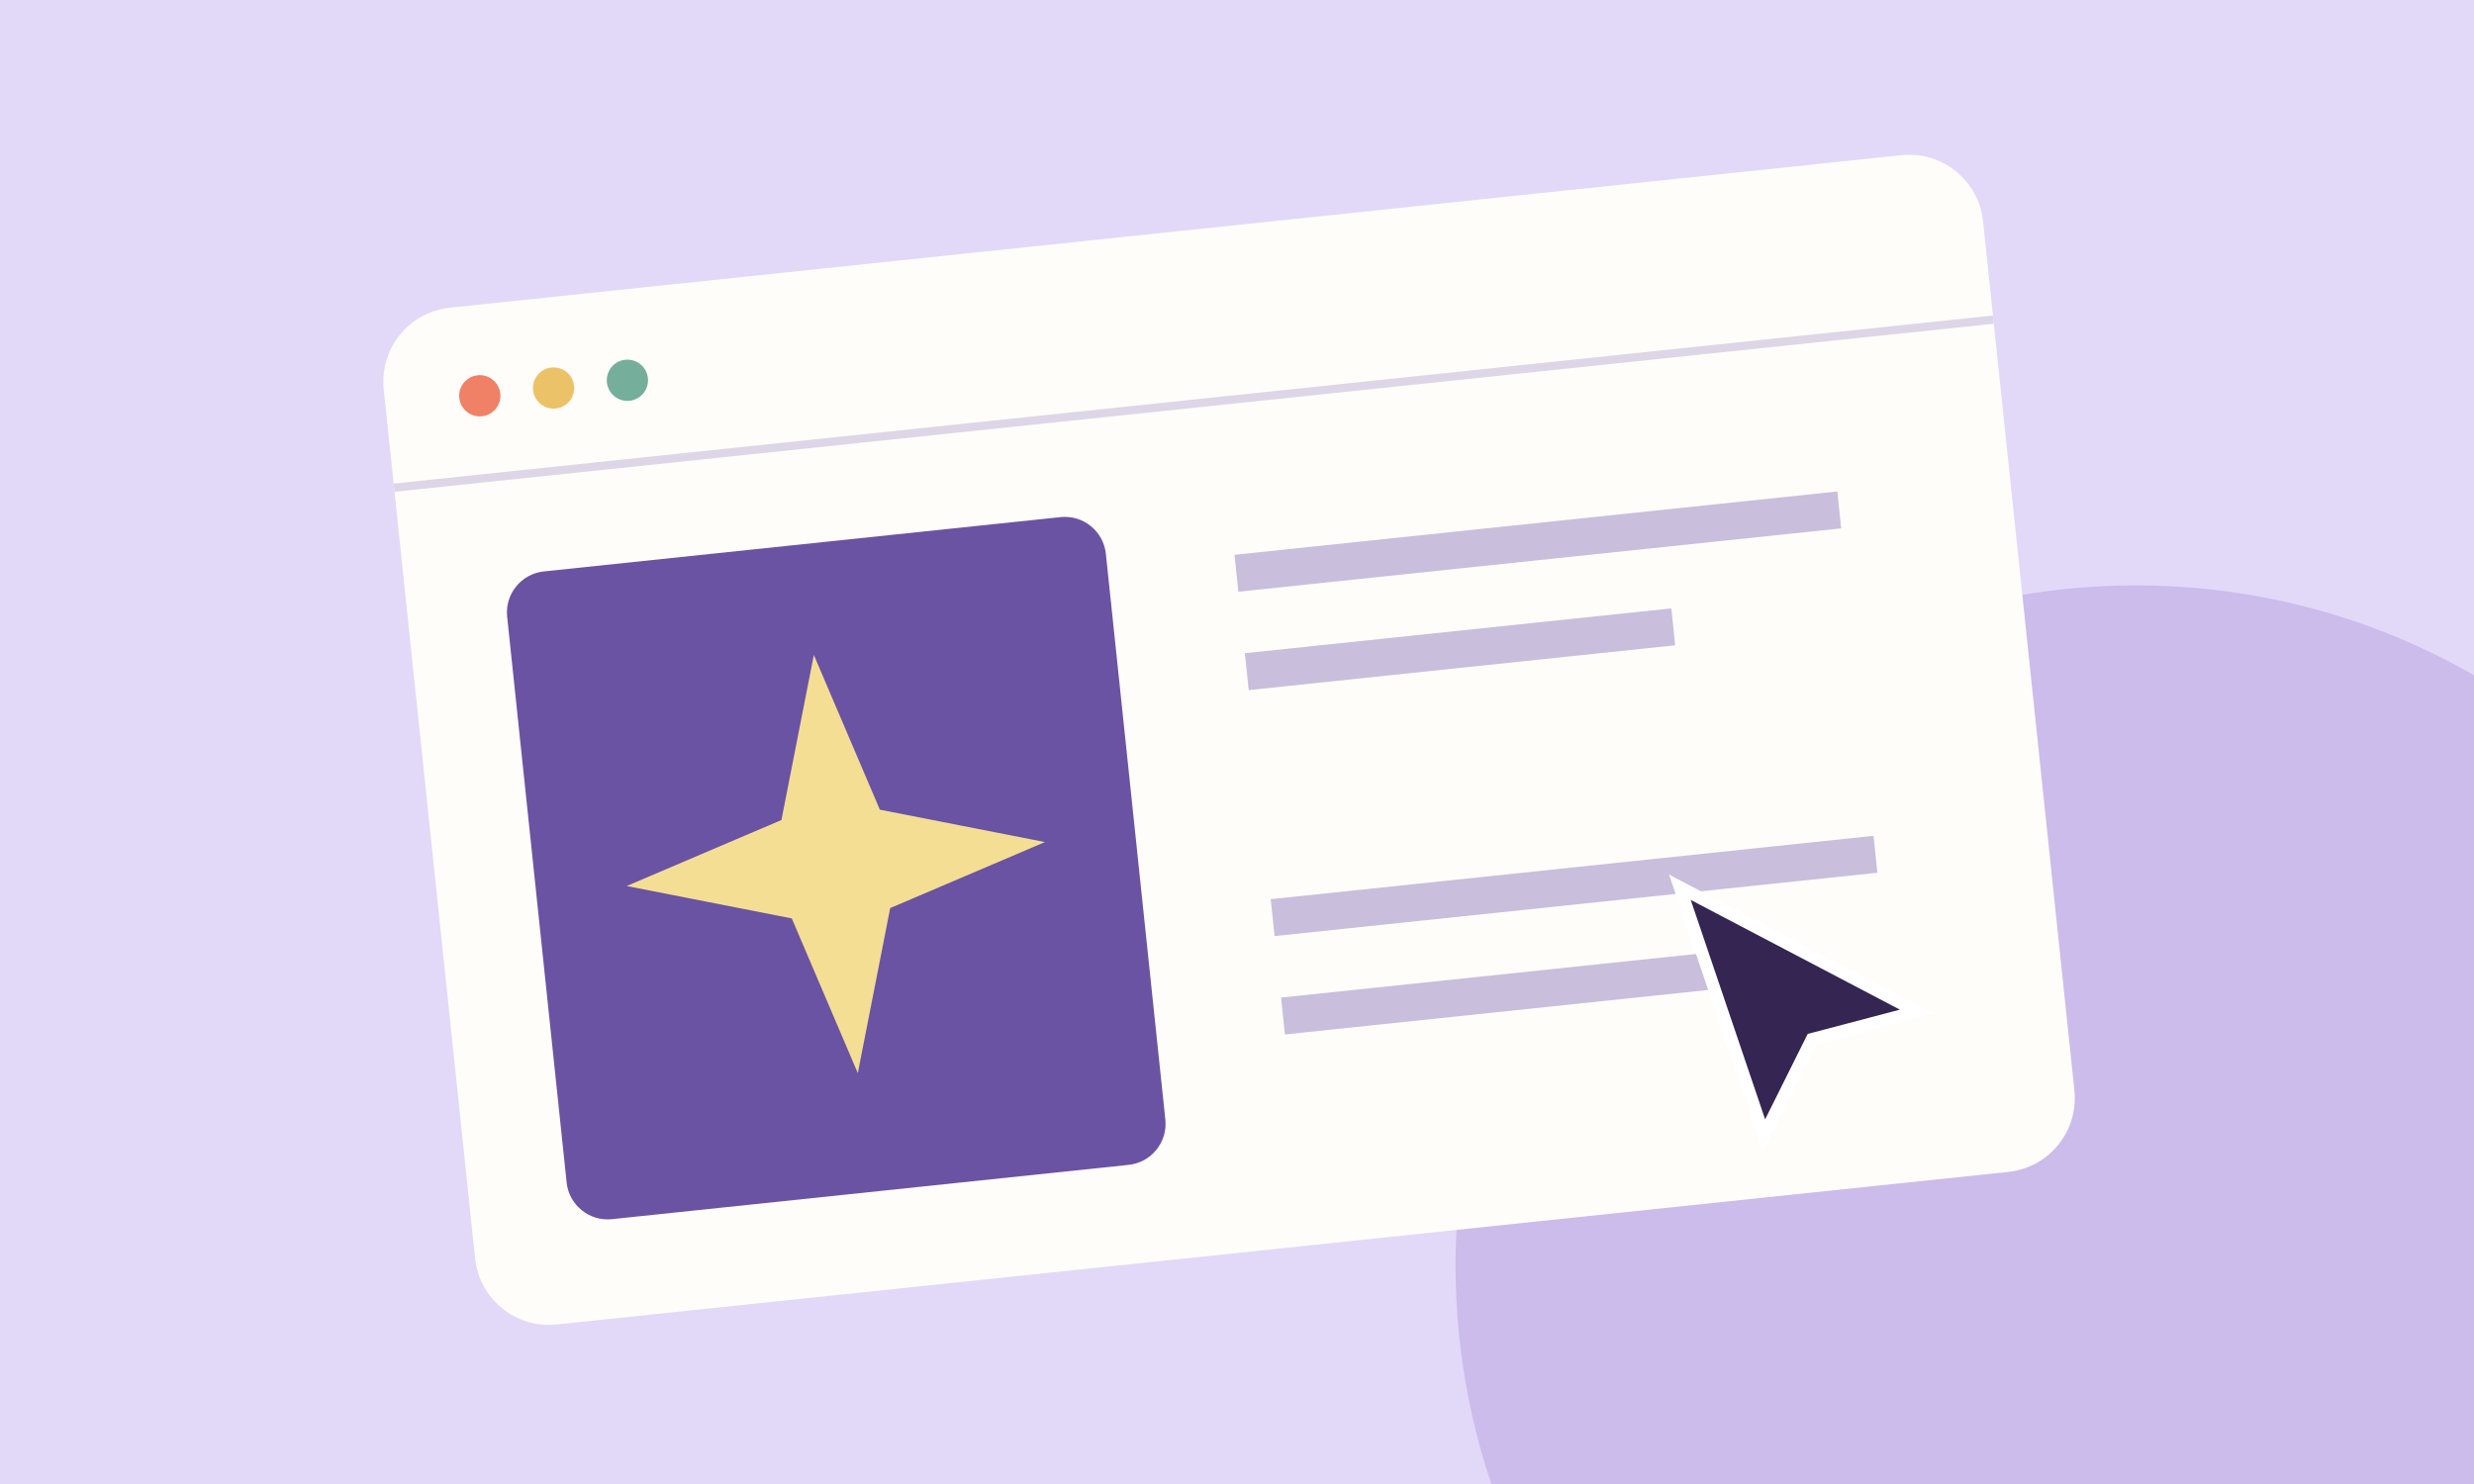
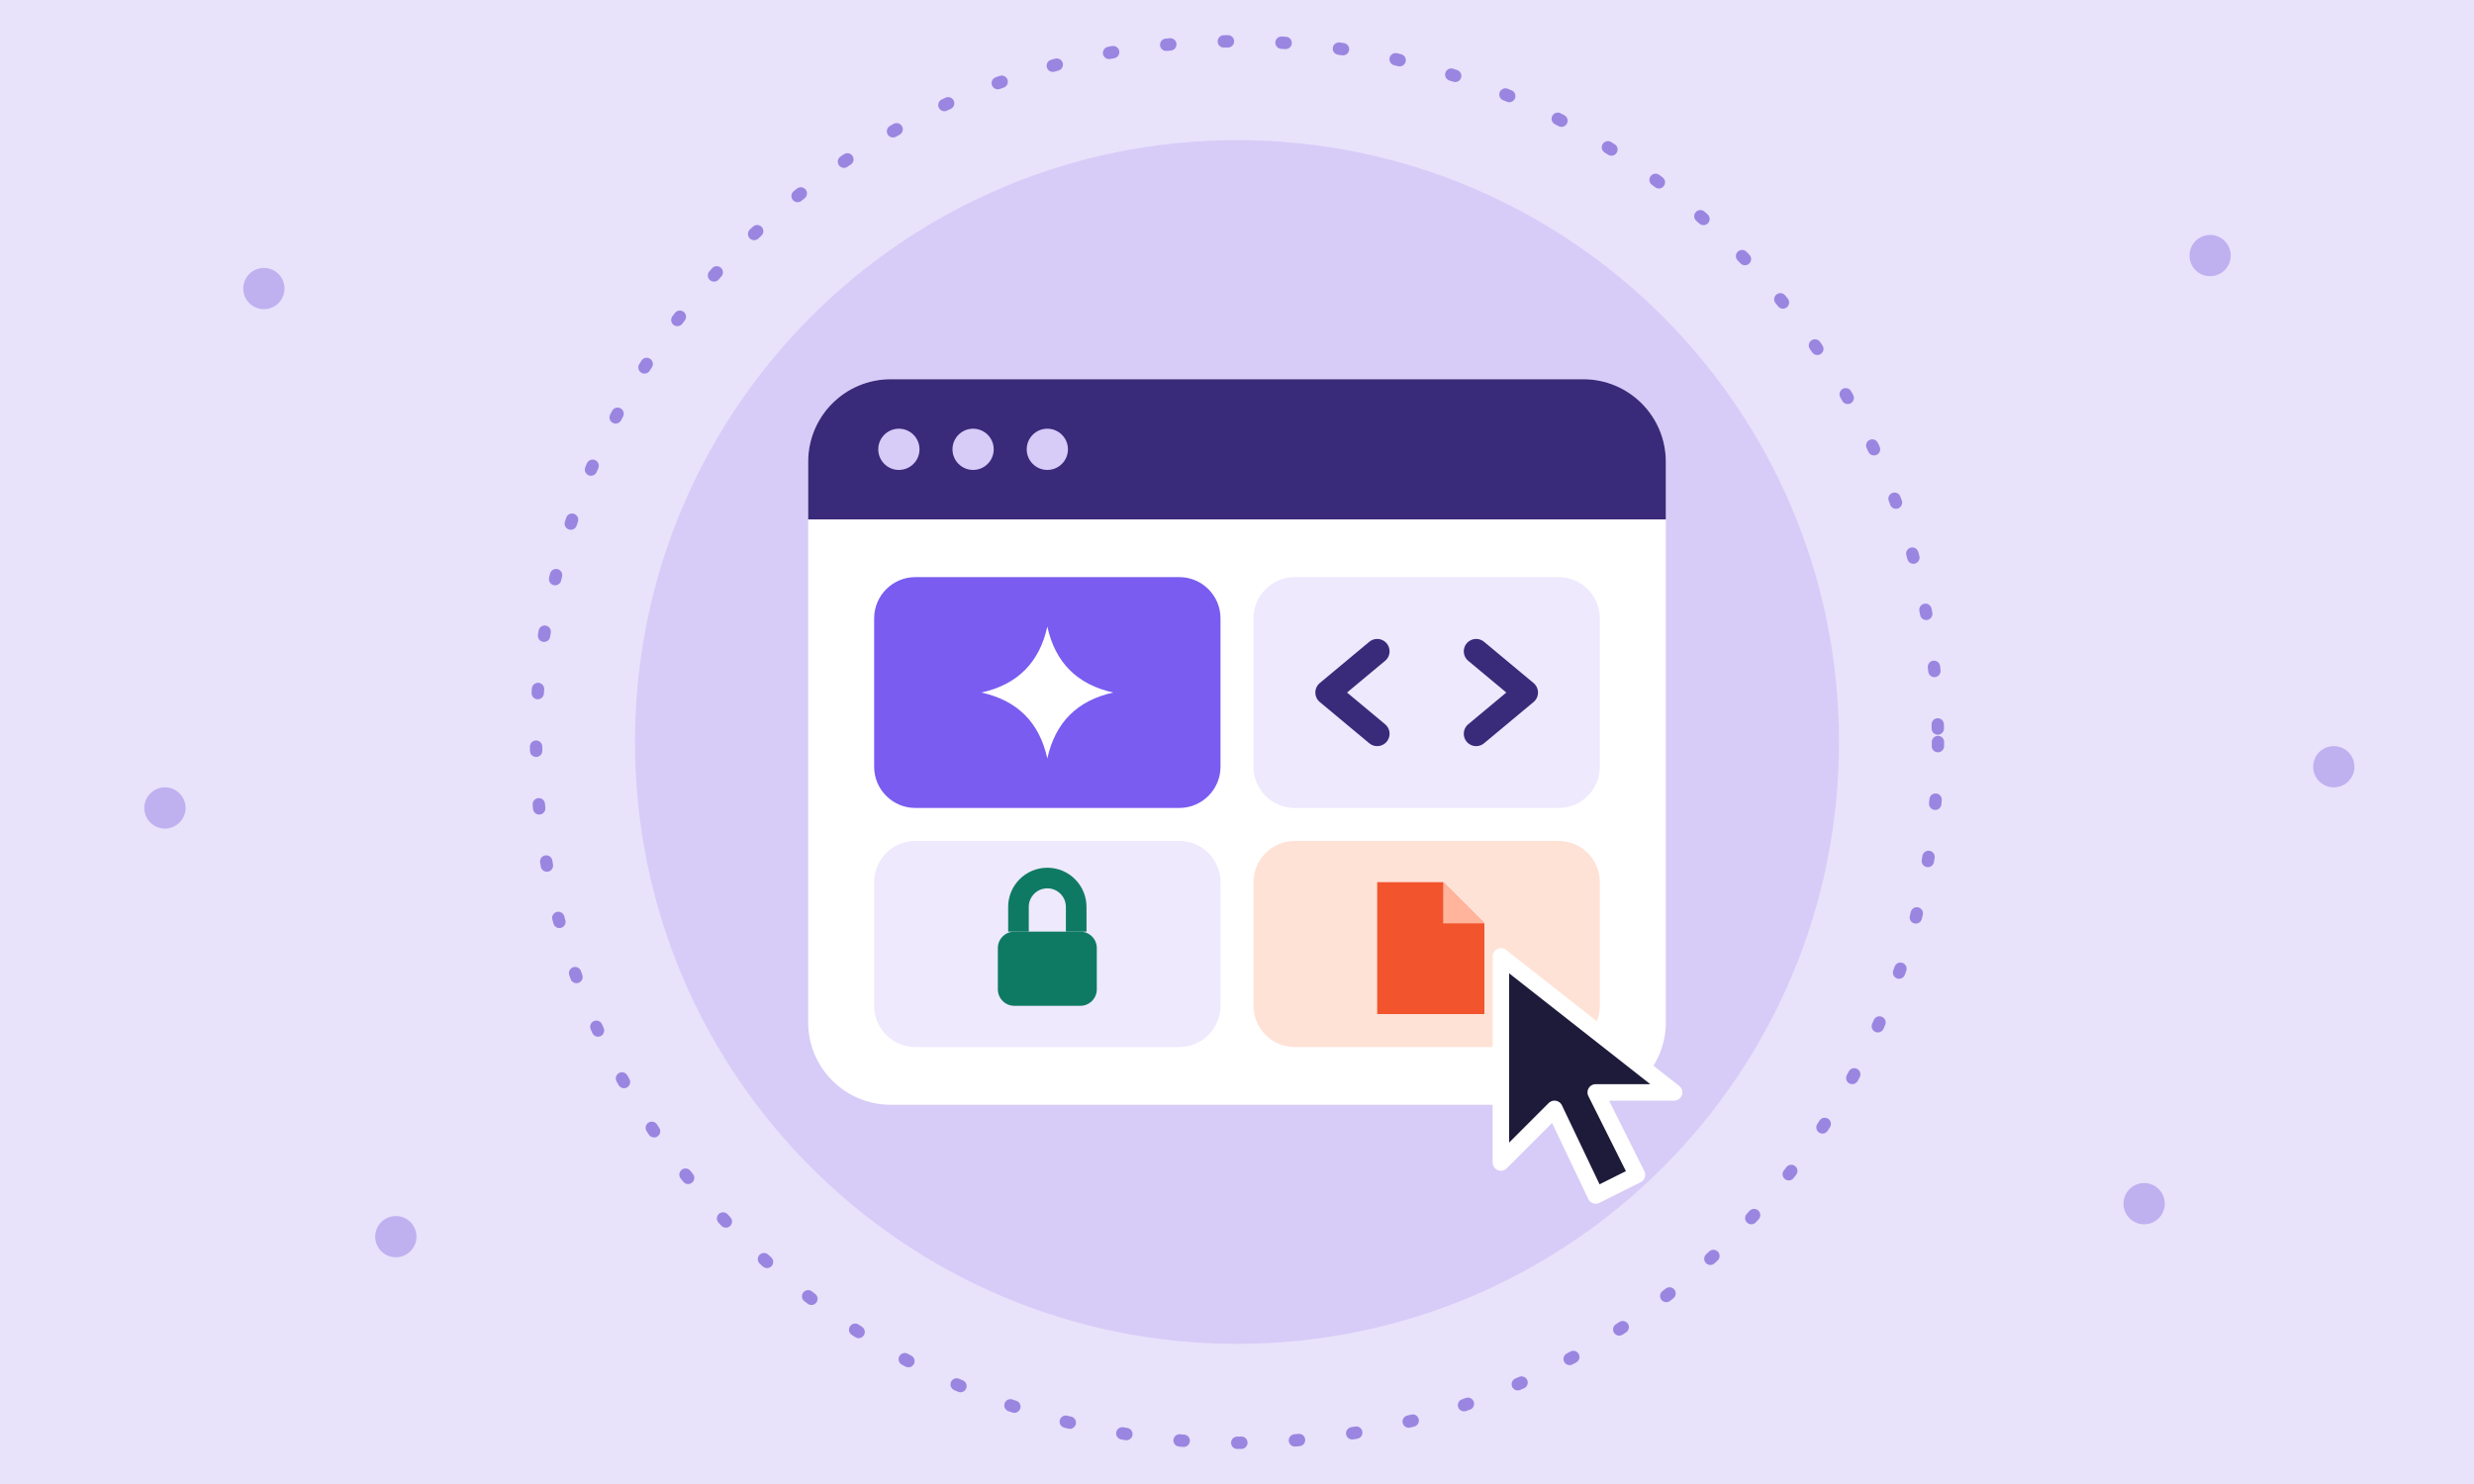
<svg xmlns="http://www.w3.org/2000/svg" viewBox="0 0 600 360">
-   <rect width="600" height="360" fill="#e2d9f8" />
-   <circle cx="518" cy="307" r="165" fill="#cbbcec" />
-   <g transform="translate(103 56) rotate(-6 190 123)">
-     <rect width="390" height="248" rx="18" fill="#fffdf9" />
-     <path d="M0 42h390" stroke="#dcd6e7" stroke-width="2" />
-     <circle cx="23" cy="22" r="5" fill="#f08066" />
-     <circle cx="41" cy="22" r="5" fill="#ecc268" />
-     <circle cx="59" cy="22" r="5" fill="#75ae9b" />
-     <rect x="24" y="66" width="146" height="158" rx="10" fill="#6a53a3" />
-     <path d="m97 93 12 39 39 12-39 12-12 39-12-39-39-12 39-12Z" fill="#f4de94" />
-     <path d="M201 84h147m-147 24h104m-104 60h147m-147 24h104" stroke="#c9bedc" stroke-width="9" />
-     <path d="m300 171 14 62 14-22 26-4Z" fill="#342552" stroke="#fff" stroke-width="3" />
-   </g>
+   <rect width="600" height="360" fill="#e8e2fb" />
+   <circle cx="300" cy="180" r="146" fill="#d7ccf7" />
+   <circle cx="300" cy="180" r="170" fill="none" stroke="#9a86e0" stroke-width="3" stroke-dasharray="1 13" stroke-linecap="round" />
+   <circle cx="64" cy="70" r="5" fill="#bfb0f0" />
+   <circle cx="96" cy="300" r="5" fill="#bfb0f0" />
+   <circle cx="536" cy="62" r="5" fill="#bfb0f0" />
+   <circle cx="520" cy="292" r="5" fill="#bfb0f0" />
+   <circle cx="40" cy="196" r="5" fill="#bfb0f0" />
+   <circle cx="566" cy="186" r="5" fill="#bfb0f0" />
+   <rect x="196" y="92" width="208" height="176" rx="20" fill="#fff" />
+   <path d="M196 112a20 20 0 0 1 20-20h168a20 20 0 0 1 20 20v14H196Z" fill="#3a2a7a" />
+   <circle cx="218" cy="109" r="5" fill="#d7ccf7" />
+   <circle cx="236" cy="109" r="5" fill="#d7ccf7" />
+   <circle cx="254" cy="109" r="5" fill="#d7ccf7" />
+   <rect x="212" y="140" width="84" height="56" rx="10" fill="#7a5cf0" />
+   <path d="M254 152Q256.88 165.12 270 168Q256.88 170.88 254 184Q251.12 170.88 238 168Q251.12 165.12 254 152Z" fill="#fff" />
+   <rect x="304" y="140" width="84" height="56" rx="10" fill="#eee9fd" />
+   <path d="m334 158-12 10 12 10m24-20 12 10-12 10" fill="none" stroke="#3a2a7a" stroke-width="6" stroke-linecap="round" stroke-linejoin="round" />
+   <rect x="212" y="204" width="84" height="50" rx="10" fill="#eee9fd" />
+   <rect x="242" y="226" width="24" height="18" rx="4" fill="#0f7a63" />
+   <path d="M247 226v-6a7 7 0 0 1 14 0v6" fill="none" stroke="#0f7a63" stroke-width="5" />
+   <rect x="304" y="204" width="84" height="50" rx="10" fill="#ffe2d6" />
+   <path d="M334 214h16l10 10v22h-26Z" fill="#f2542d" />
+   <path d="M350 214v10h10" fill="#ffb49b" />
+   <path d="m364 232 0 50 13-13 10 21 10-5-10-20h19Z" fill="#1d1a3a" stroke="#fff" stroke-width="4" stroke-linejoin="round" />
</svg>
